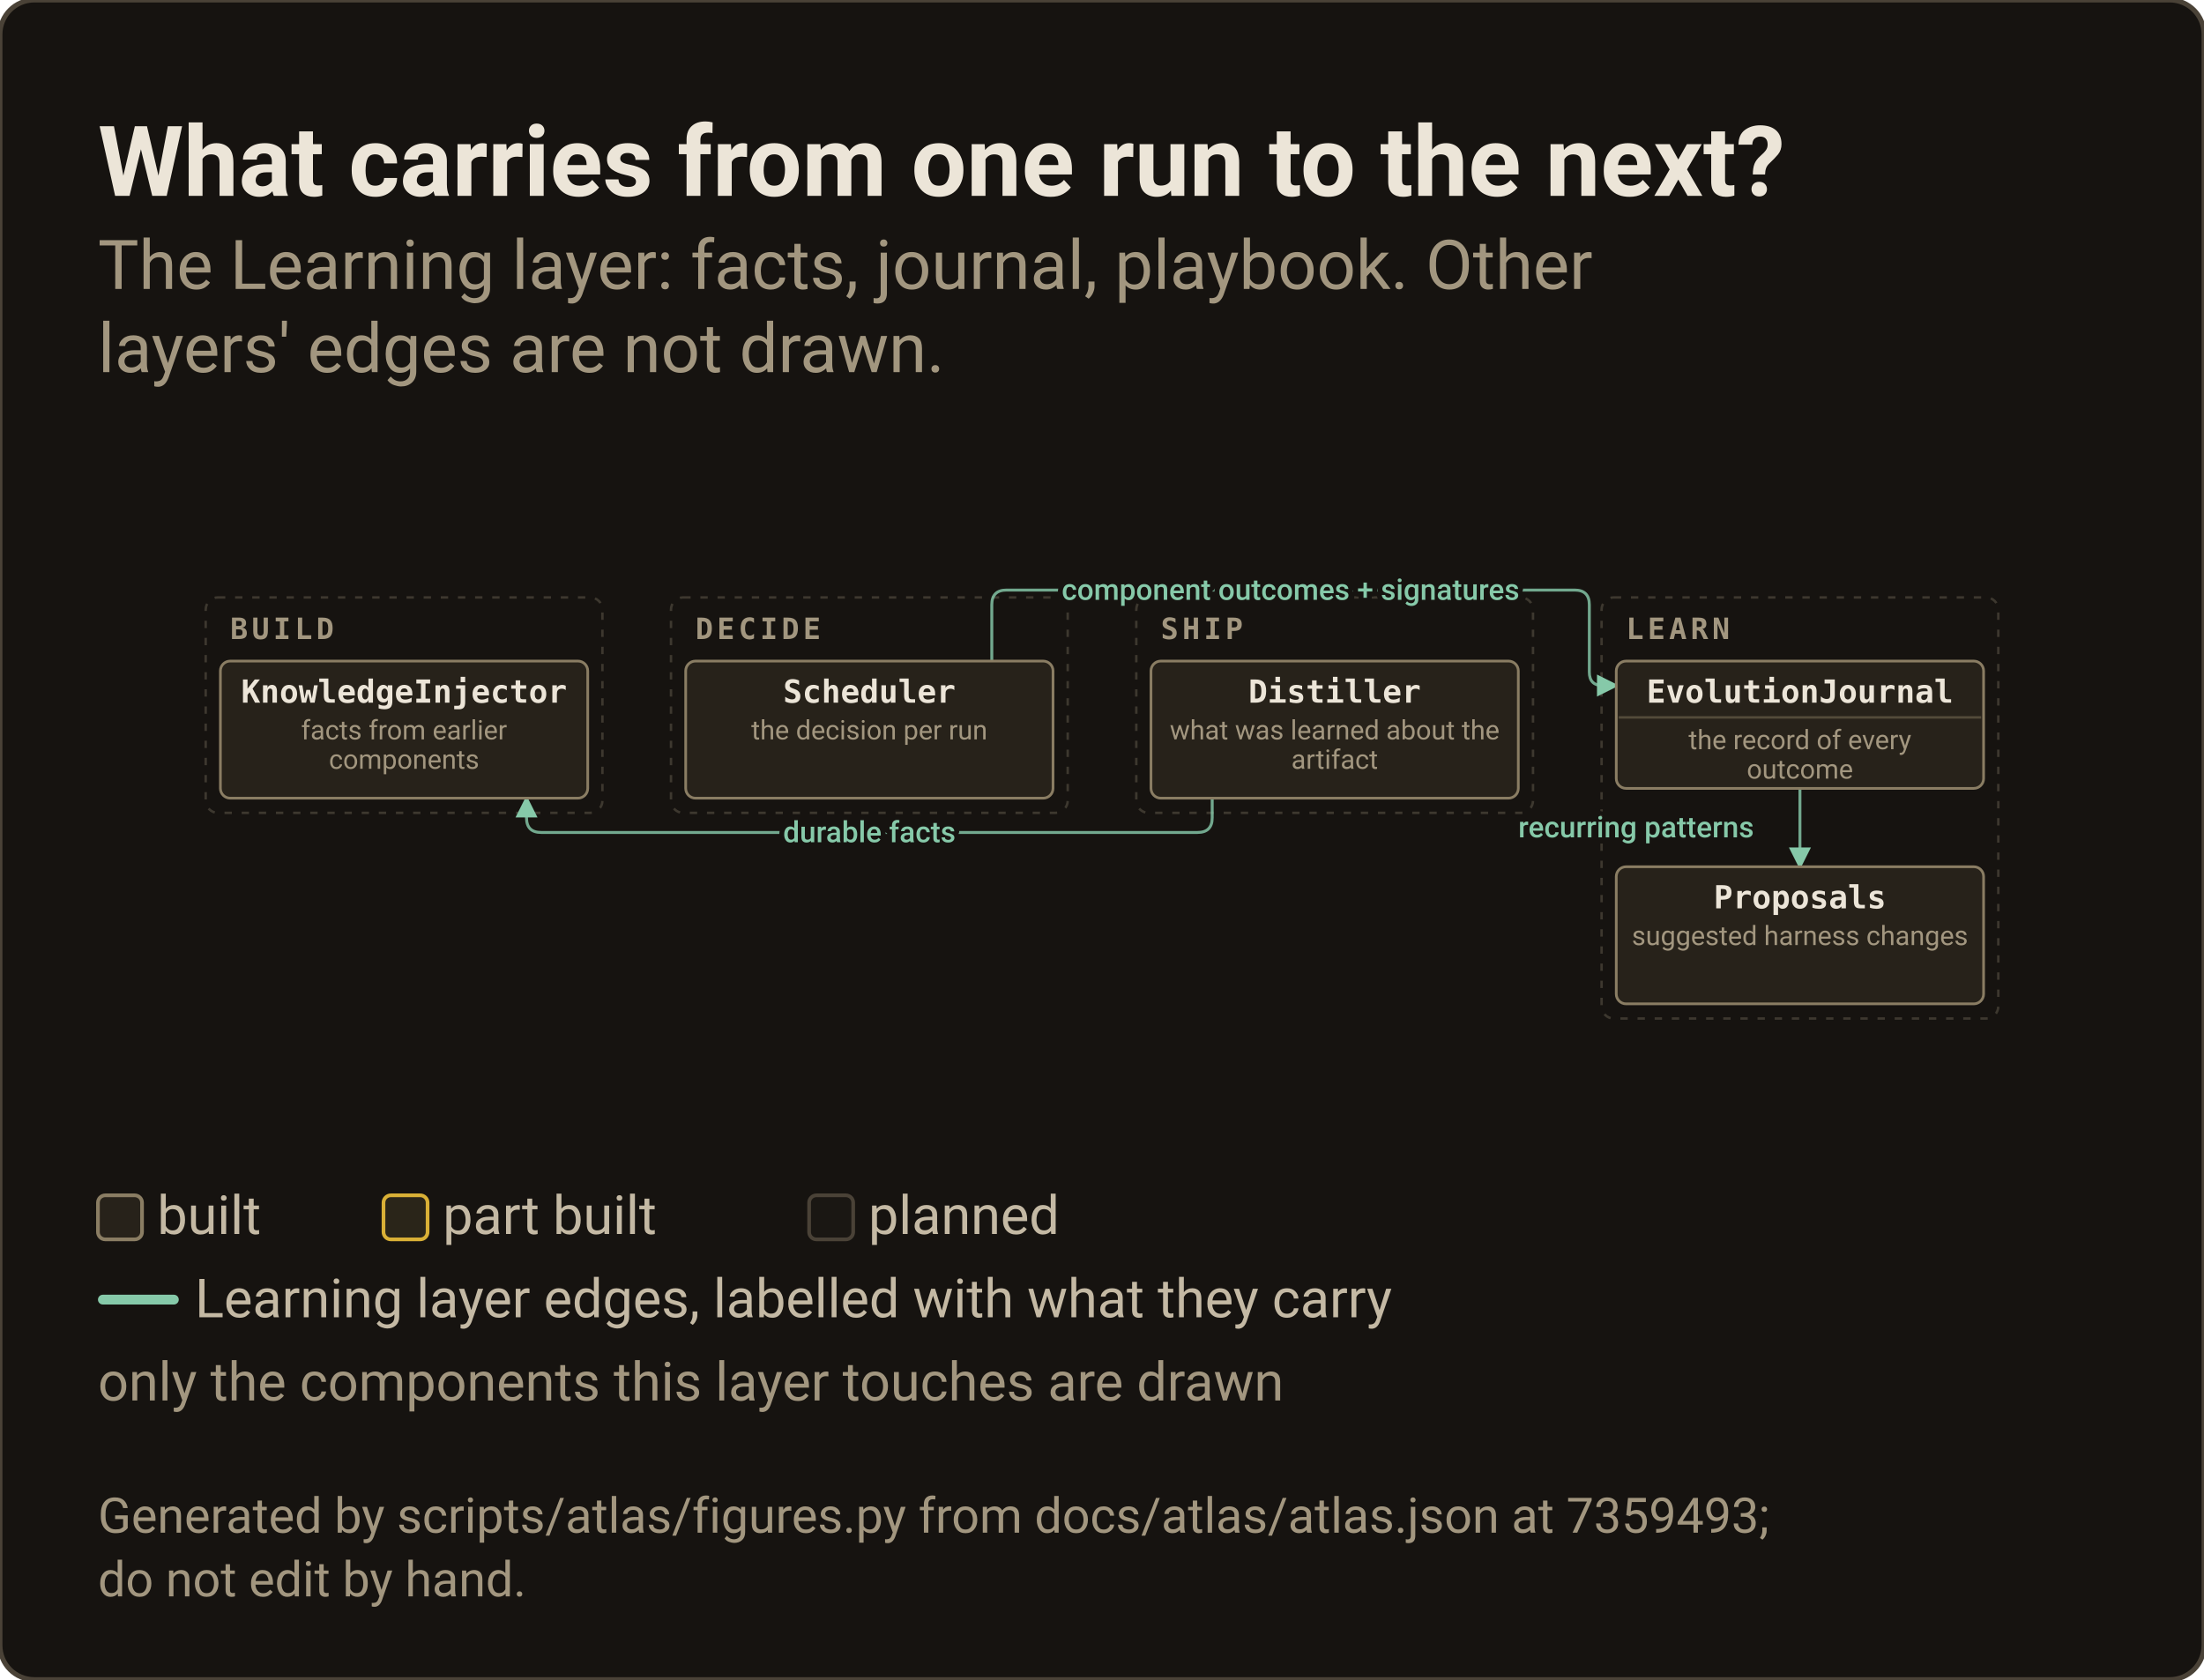
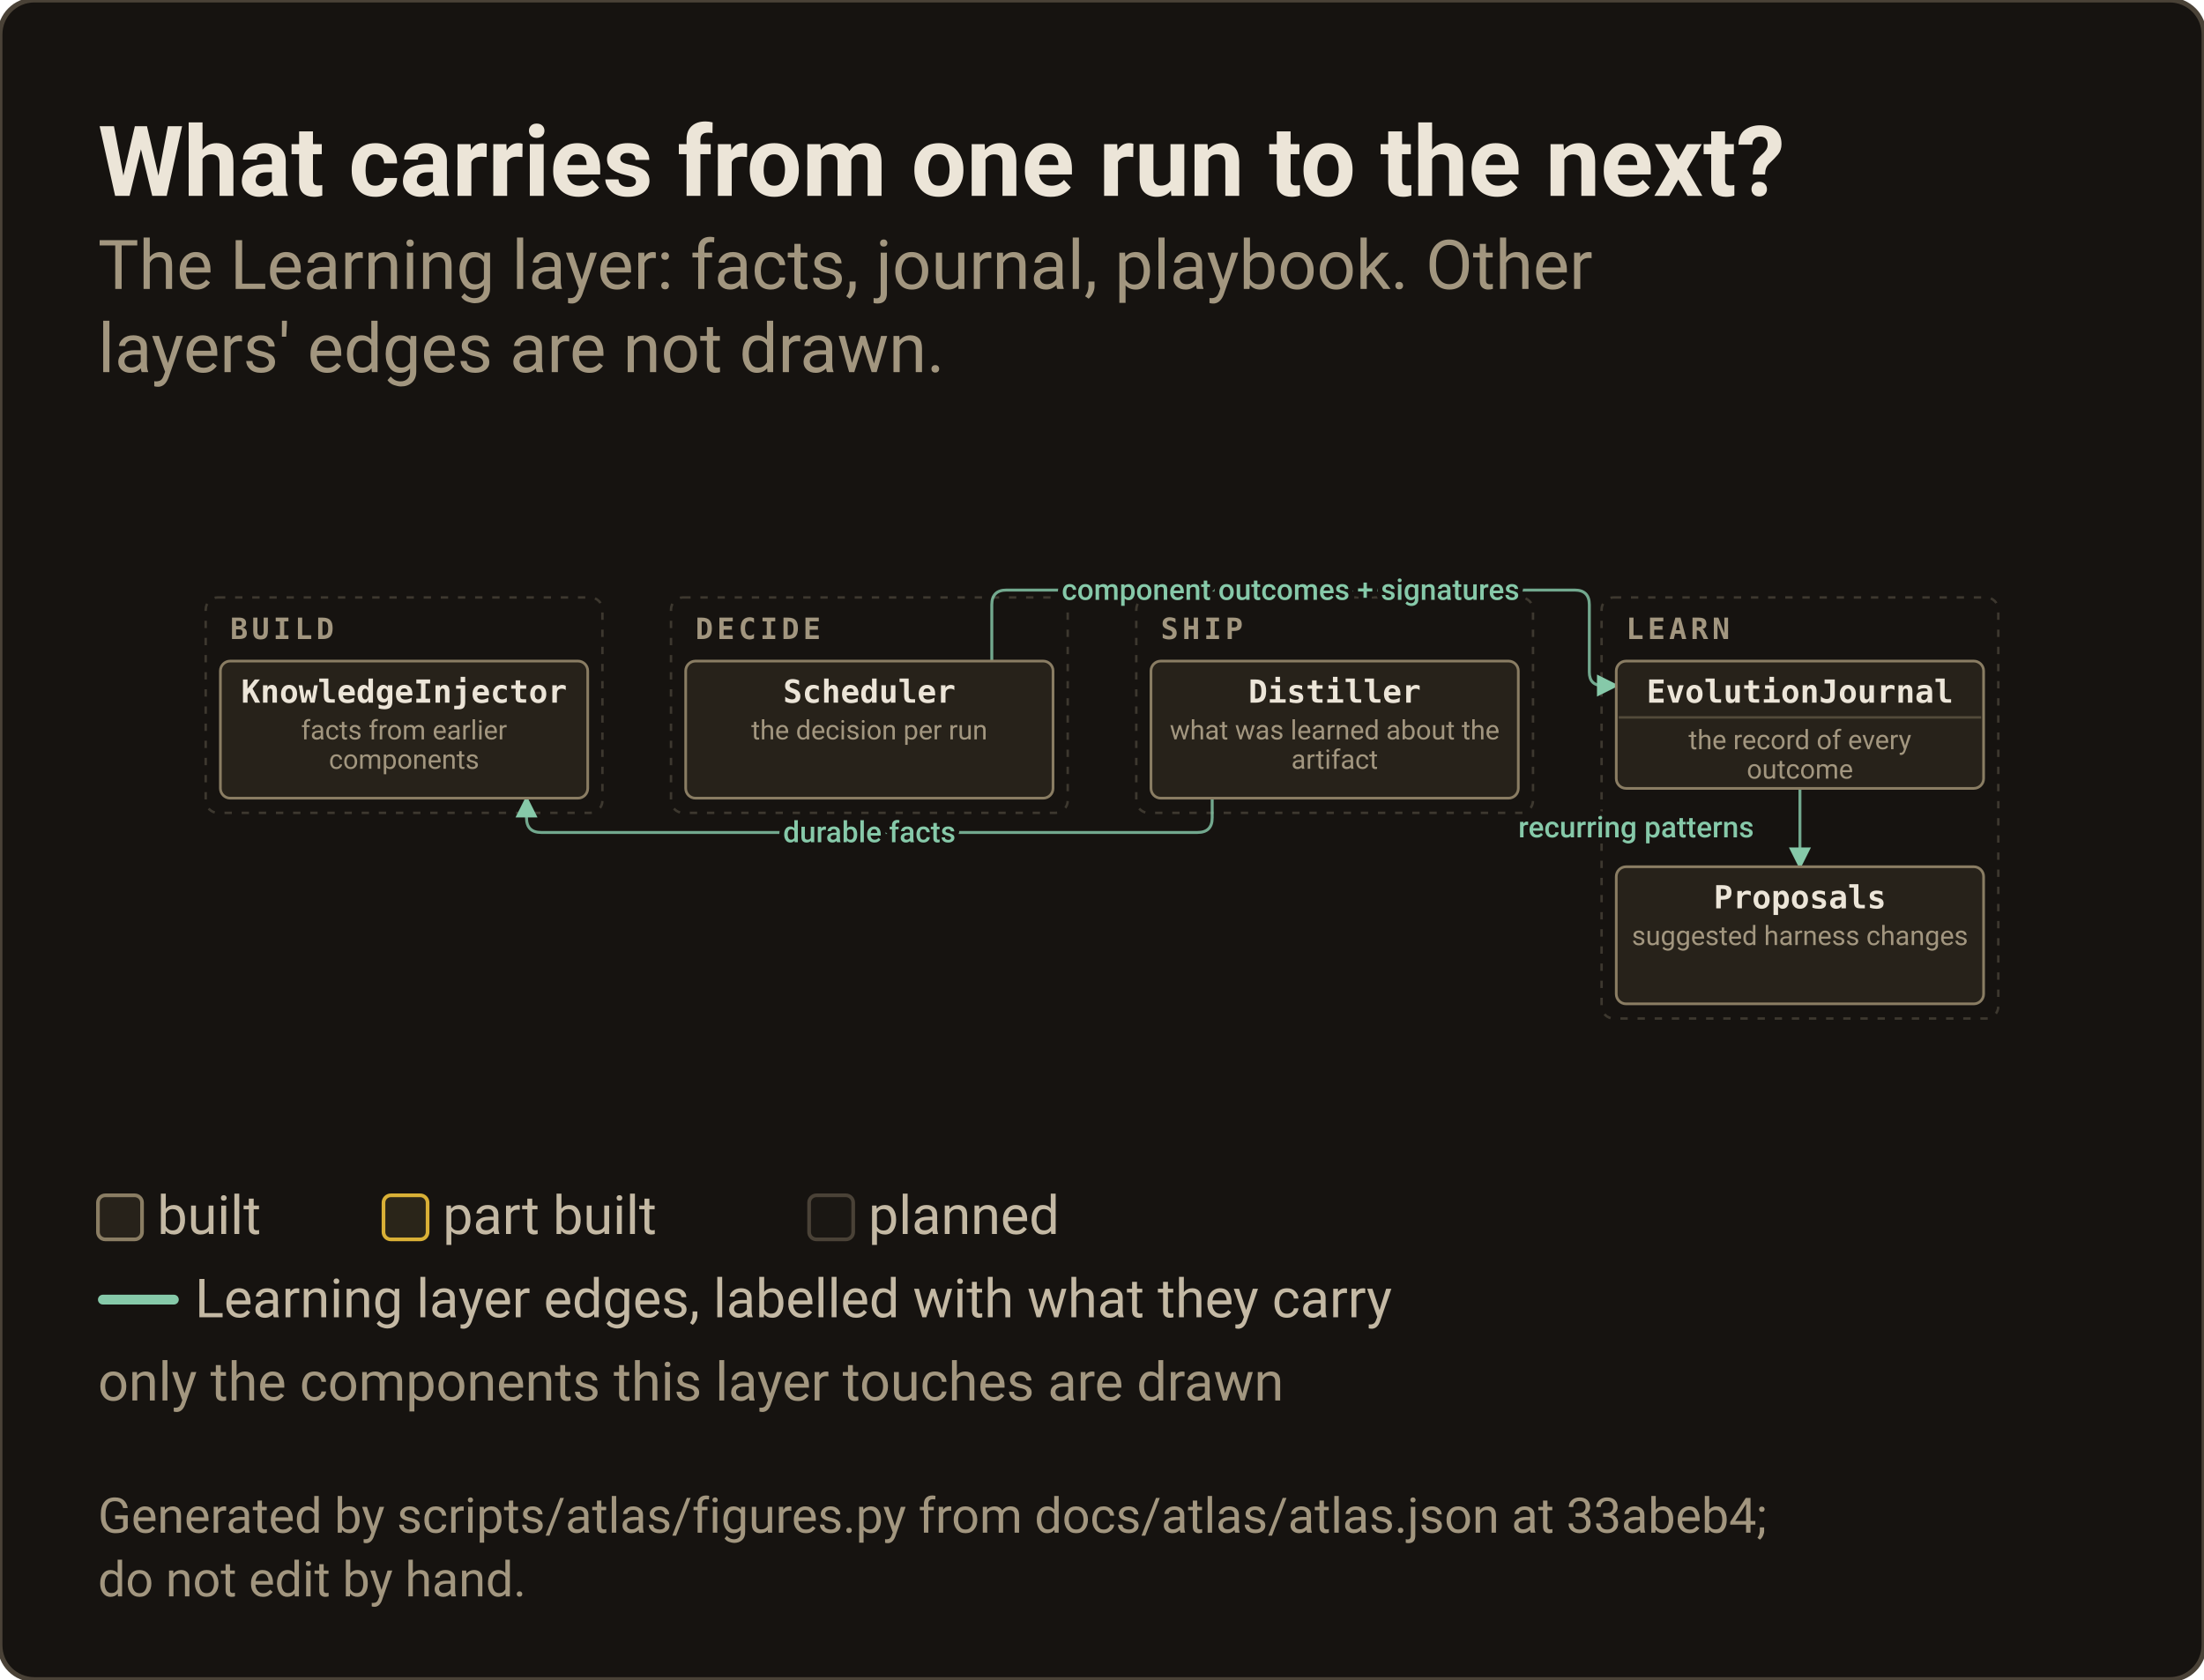
<svg xmlns="http://www.w3.org/2000/svg" width="900" height="686" viewBox="0 0 900 686" role="img" aria-label="Learning layer of the kstrl system map">
  <rect x="0" y="0" width="900" height="686" rx="14" fill="#161310" stroke="#4A4237" stroke-width="2" />
  <text x="40.0" y="80.0" class="c0">What carries from one run to the next?</text>
  <text x="40.0" y="118.0" class="c1">The Learning layer: facts, journal, playbook. Other</text>
  <text x="40.0" y="152.0" class="c1">layers' edges are not drawn.</text>
  <svg id="map" x="76.0" y="170.0" width="748" height="296" viewBox="0 0 748 296" overflow="visible">
    <defs>
      <marker id="map-m-work" viewBox="0 0 8 8" refX="7" refY="4" markerUnits="userSpaceOnUse" markerWidth="9" markerHeight="9" orient="auto-start-reverse">
        <path d="M0,0 L8,4 L0,8 z" fill="#D9CDB2" />
      </marker>
      <marker id="map-m-measure" viewBox="0 0 8 8" refX="7" refY="4" markerUnits="userSpaceOnUse" markerWidth="9" markerHeight="9" orient="auto-start-reverse">
        <path d="M0,0 L8,4 L0,8 z" fill="#82A7BA" />
      </marker>
      <marker id="map-m-feedback" viewBox="0 0 8 8" refX="7" refY="4" markerUnits="userSpaceOnUse" markerWidth="9" markerHeight="9" orient="auto-start-reverse">
        <path d="M0,0 L8,4 L0,8 z" fill="#E39A86" />
      </marker>
      <marker id="map-m-operator" viewBox="0 0 8 8" refX="7" refY="4" markerUnits="userSpaceOnUse" markerWidth="9" markerHeight="9" orient="auto-start-reverse">
        <path d="M0,0 L8,4 L0,8 z" fill="#DD9BBD" />
      </marker>
      <marker id="map-m-trust" viewBox="0 0 8 8" refX="7" refY="4" markerUnits="userSpaceOnUse" markerWidth="9" markerHeight="9" orient="auto-start-reverse">
        <path d="M0,0 L8,4 L0,8 z" fill="#B48EC9" />
      </marker>
      <marker id="map-m-learn" viewBox="0 0 8 8" refX="7" refY="4" markerUnits="userSpaceOnUse" markerWidth="9" markerHeight="9" orient="auto-start-reverse">
        <path d="M0,0 L8,4 L0,8 z" fill="#86C9A9" />
      </marker>
      <marker id="map-m-record" viewBox="0 0 8 8" refX="7" refY="4" markerUnits="userSpaceOnUse" markerWidth="9" markerHeight="9" orient="auto-start-reverse">
        <path d="M0,0 L8,4 L0,8 z" fill="#B7C27C" />
      </marker>
      <marker id="map-m-change" viewBox="0 0 8 8" refX="7" refY="4" markerUnits="userSpaceOnUse" markerWidth="9" markerHeight="9" orient="auto-start-reverse">
        <path d="M0,0 L8,4 L0,8 z" fill="#E26D5A" />
      </marker>
      <marker id="map-m-reach" viewBox="0 0 8 8" refX="7" refY="4" markerUnits="userSpaceOnUse" markerWidth="9" markerHeight="9" orient="auto-start-reverse">
        <path d="M0,0 L8,4 L0,8 z" fill="#E5A84F" />
      </marker>
    </defs>
    <style>#map .node.quiet{opacity:.42}#map .node.planned{opacity:.5}#map .node.planned.quiet{opacity:.3}#map .node.meas .node__box{stroke:#82A7BA;stroke-width:2.2}#map .node.acts .node__box{stroke:#E5A84F;stroke-width:2.4}#map .node__ring{display:none;fill:none;stroke:#82A7BA;stroke-width:1.6}#map .node.meas .node__ring{display:inline}#map .flow.planned{opacity:.35}#map .flowlbl.planned{opacity:.5}#map .flow.off,#map .flowlbl.off{display:none}#map .flow.hot{opacity:1;stroke-opacity:1;stroke-width:2.6}#map .flowlbl.hot{opacity:1}</style>
    <rect x="8.0" y="74.0" width="162.0" height="88.0" rx="5" fill="none" stroke="#A2967F" stroke-opacity=".28" stroke-width="1" stroke-dasharray="3 4" />
    <text x="18.0" y="91.0" class="t1">BUILD</text>
    <rect x="198.0" y="74.0" width="162.0" height="88.0" rx="5" fill="none" stroke="#A2967F" stroke-opacity=".28" stroke-width="1" stroke-dasharray="3 4" />
    <text x="208.0" y="91.0" class="t1">DECIDE</text>
    <rect x="388.0" y="74.0" width="162.0" height="88.0" rx="5" fill="none" stroke="#A2967F" stroke-opacity=".28" stroke-width="1" stroke-dasharray="3 4" />
    <text x="398.0" y="91.0" class="t1">SHIP</text>
    <rect x="578.0" y="74.0" width="162.0" height="172.0" rx="5" fill="none" stroke="#A2967F" stroke-opacity=".28" stroke-width="1" stroke-dasharray="3 4" />
    <text x="588.0" y="91.0" class="t1">LEARN</text>
    <g data-layer="flow">
      <path id="map-f38" class="flow learn" data-edge="38" data-from="Distiller" data-to="KnowledgeInjector" data-art="durable facts" data-kind="learn" data-layer="learn" d="M 419.0 156.0 L 419.0 164.0 Q 419.0 170.0 413.0 170.0 L 145.0 170.0 Q 139.0 170.0 139.0 164.0 L 139.0 156.0" fill="none" stroke="#86C9A9" stroke-opacity="0.82" stroke-width="1.2" stroke-linecap="round" marker-end="url(#map-m-learn)" />
      <path id="map-f55" class="flow learn" data-edge="55" data-from="Scheduler" data-to="EvolutionJournal" data-art="component outcomes + signatures" data-kind="learn" data-layer="learn" d="M 329.0 100.0 L 329.0 77.0 Q 329.0 71.0 335.0 71.0 L 567.0 71.0 Q 573.0 71.0 573.0 77.0 L 573.0 104.5 Q 573.0 110.0 578.5 110.0 L 584.0 110.0" fill="none" stroke="#86C9A9" stroke-opacity="0.82" stroke-width="1.2" stroke-linecap="round" marker-end="url(#map-m-learn)" />
      <path id="map-f56" class="flow learn" data-edge="56" data-from="EvolutionJournal" data-to="Proposals" data-art="recurring patterns" data-kind="learn" data-layer="learn" d="M 659.0 152.0 L 659.0 184.0" fill="none" stroke="#86C9A9" stroke-opacity="0.82" stroke-width="1.2" stroke-linecap="round" marker-end="url(#map-m-learn)" />
    </g>
    <g class="node built" data-id="KnowledgeInjector" data-kind="component" data-state="built" data-region="build" role="button" tabindex="0" aria-label="KnowledgeInjector, facts from earlier components, built">
      <rect class="node__box" x="14.0" y="100.0" width="150.0" height="56.0" rx="4.0" fill="#27221A" stroke="#8A7D63" stroke-width="1.1" />
      <rect class="node__ring" x="17.0" y="103.0" width="144.0" height="50.0" rx="3.0" />
      <text x="89.0" y="117.0" class="t2">KnowledgeInjector</text>
      <g data-layer="job">
        <text x="89.0" y="132.0" class="t3">facts from earlier</text>
        <text x="89.0" y="144.0" class="t3">components</text>
      </g>
    </g>
    <g class="node built" data-id="Scheduler" data-kind="component" data-state="built" data-region="decide" role="button" tabindex="0" aria-label="Scheduler, the decision per run, built">
      <rect class="node__box" x="204.0" y="100.0" width="150.0" height="56.0" rx="4.0" fill="#27221A" stroke="#8A7D63" stroke-width="1.1" />
      <rect class="node__ring" x="207.0" y="103.0" width="144.0" height="50.0" rx="3.0" />
      <text x="279.0" y="117.0" class="t2">Scheduler</text>
      <g data-layer="job">
        <text x="279.0" y="132.0" class="t3">the decision per run</text>
      </g>
    </g>
    <g class="node built" data-id="Distiller" data-kind="component" data-state="built" data-region="ship" role="button" tabindex="0" aria-label="Distiller, what was learned about the artifact, built">
      <rect class="node__box" x="394.0" y="100.0" width="150.0" height="56.0" rx="4.0" fill="#27221A" stroke="#8A7D63" stroke-width="1.1" />
      <rect class="node__ring" x="397.0" y="103.0" width="144.0" height="50.0" rx="3.0" />
      <text x="469.0" y="117.0" class="t2">Distiller</text>
      <g data-layer="job">
        <text x="469.0" y="132.0" class="t3">what was learned about the</text>
        <text x="469.0" y="144.0" class="t3">artifact</text>
      </g>
    </g>
    <g class="node built" data-id="EvolutionJournal" data-kind="store" data-state="built" data-region="learn" role="button" tabindex="0" aria-label="EvolutionJournal, the record of every outcome, built">
      <rect class="node__box" x="584.0" y="100.0" width="150.0" height="52.0" rx="4.0" fill="#27221A" stroke="#8A7D63" stroke-width="1.1" />
      <rect class="node__ring" x="587.0" y="103.0" width="144.0" height="46.0" rx="3.0" />
      <text x="659.0" y="117.0" class="t2">EvolutionJournal</text>
      <line x1="585.0" y1="123.0" x2="733.0" y2="123.0" stroke="#8A7D63" stroke-opacity=".45" stroke-width="1" />
      <g data-layer="job">
        <text x="659.0" y="136.0" class="t3">the record of every</text>
        <text x="659.0" y="148.0" class="t3">outcome</text>
      </g>
    </g>
    <g class="node built" data-id="Proposals" data-kind="component" data-state="built" data-region="learn" role="button" tabindex="0" aria-label="Proposals, suggested harness changes, built">
      <rect class="node__box" x="584.0" y="184.0" width="150.0" height="56.0" rx="4.0" fill="#27221A" stroke="#8A7D63" stroke-width="1.1" />
      <rect class="node__ring" x="587.0" y="187.0" width="144.0" height="50.0" rx="3.0" />
      <text x="659.0" y="201.0" class="t2">Proposals</text>
      <g data-layer="job">
        <text x="659.0" y="216.0" class="t3">suggested harness changes</text>
      </g>
    </g>
    <g data-layer="flow">
      <g class="flowlbl learn" data-edge="38" data-from="Distiller" data-to="KnowledgeInjector" data-layer="learn">
        <text x="279.0" y="174.0" class="t0">durable facts</text>
      </g>
      <g class="flowlbl learn" data-edge="55" data-from="Scheduler" data-to="EvolutionJournal" data-layer="learn">
        <text x="451.0" y="75.0" class="t0">component outcomes + signatures</text>
      </g>
      <g class="flowlbl learn" data-edge="56" data-from="EvolutionJournal" data-to="Proposals" data-layer="learn">
        <text x="592.1" y="172.0" class="t0">recurring patterns</text>
      </g>
    </g>
    <style>#map .t0{font-family:ui-sans-serif,system-ui,-apple-system,"SF Pro Text","Segoe UI",Roboto,"Helvetica Neue",Arial,sans-serif;font-size:12.0px;font-weight:500;fill:#86C9A9;text-anchor:middle;paint-order:stroke;stroke:#161310;stroke-width:4;stroke-linejoin:round}#map .t1{font-family:ui-monospace,"SF Mono",SFMono-Regular,"JetBrains Mono",Menlo,Consolas,monospace;font-size:12.0px;font-weight:600;fill:#A2967F;text-anchor:start;letter-spacing:.13em}#map .t2{font-family:ui-monospace,"SF Mono",SFMono-Regular,"JetBrains Mono",Menlo,Consolas,monospace;font-size:13.0px;font-weight:600;fill:#ECE5D8;text-anchor:middle}#map .t3{font-family:ui-sans-serif,system-ui,-apple-system,"SF Pro Text","Segoe UI",Roboto,"Helvetica Neue",Arial,sans-serif;font-size:11.0px;font-weight:400;fill:#A2967F;text-anchor:middle}</style>
  </svg>
  <rect x="40.0" y="488.2" width="18" height="18" rx="3" fill="#27221A" stroke="#8A7D63" stroke-width="1.5" />
  <text x="64.2" y="504.0" class="c2">built</text>
  <rect x="156.6" y="488.2" width="18" height="18" rx="3" fill="#2A2519" stroke="#D9B036" stroke-width="1.5" />
  <text x="180.8" y="504.0" class="c2">part built</text>
  <rect x="330.4" y="488.2" width="18" height="18" rx="3" fill="#1A1713" stroke="#4A4237" stroke-width="1.5" />
  <text x="354.6" y="504.0" class="c2">planned</text>
  <rect x="40.0" y="528.8" width="33" height="4" rx="2" fill="#86C9A9" />
  <text x="79.6" y="538.0" class="c2">Learning layer edges, labelled with what they carry</text>
  <text x="40.0" y="572.0" class="c3">only the components this layer touches are drawn</text>
-   <text x="40.0" y="626.0" class="c4">Generated by scripts/atlas/figures.py from docs/atlas/atlas.json at 7359493;</text>
+   <text x="40.0" y="626.0" class="c4">Generated by scripts/atlas/figures.py from docs/atlas/atlas.json at 33abeb4;</text>
  <text x="40.0" y="652.0" class="c4">do not edit by hand.</text>
  <style>.c0{font-family:ui-sans-serif,system-ui,-apple-system,"SF Pro Text","Segoe UI",Roboto,"Helvetica Neue",Arial,sans-serif;font-size:40.0px;font-weight:600;fill:#ECE5D8;text-anchor:start}.c1{font-family:ui-sans-serif,system-ui,-apple-system,"SF Pro Text","Segoe UI",Roboto,"Helvetica Neue",Arial,sans-serif;font-size:28.0px;font-weight:400;fill:#A2967F;text-anchor:start}.c2{font-family:ui-sans-serif,system-ui,-apple-system,"SF Pro Text","Segoe UI",Roboto,"Helvetica Neue",Arial,sans-serif;font-size:22.0px;font-weight:400;fill:#C4B9A4;text-anchor:start}.c3{font-family:ui-sans-serif,system-ui,-apple-system,"SF Pro Text","Segoe UI",Roboto,"Helvetica Neue",Arial,sans-serif;font-size:22.0px;font-weight:400;fill:#A2967F;text-anchor:start}.c4{font-family:ui-sans-serif,system-ui,-apple-system,"SF Pro Text","Segoe UI",Roboto,"Helvetica Neue",Arial,sans-serif;font-size:20.0px;font-weight:400;fill:#A2967F;text-anchor:start}</style>
</svg>
